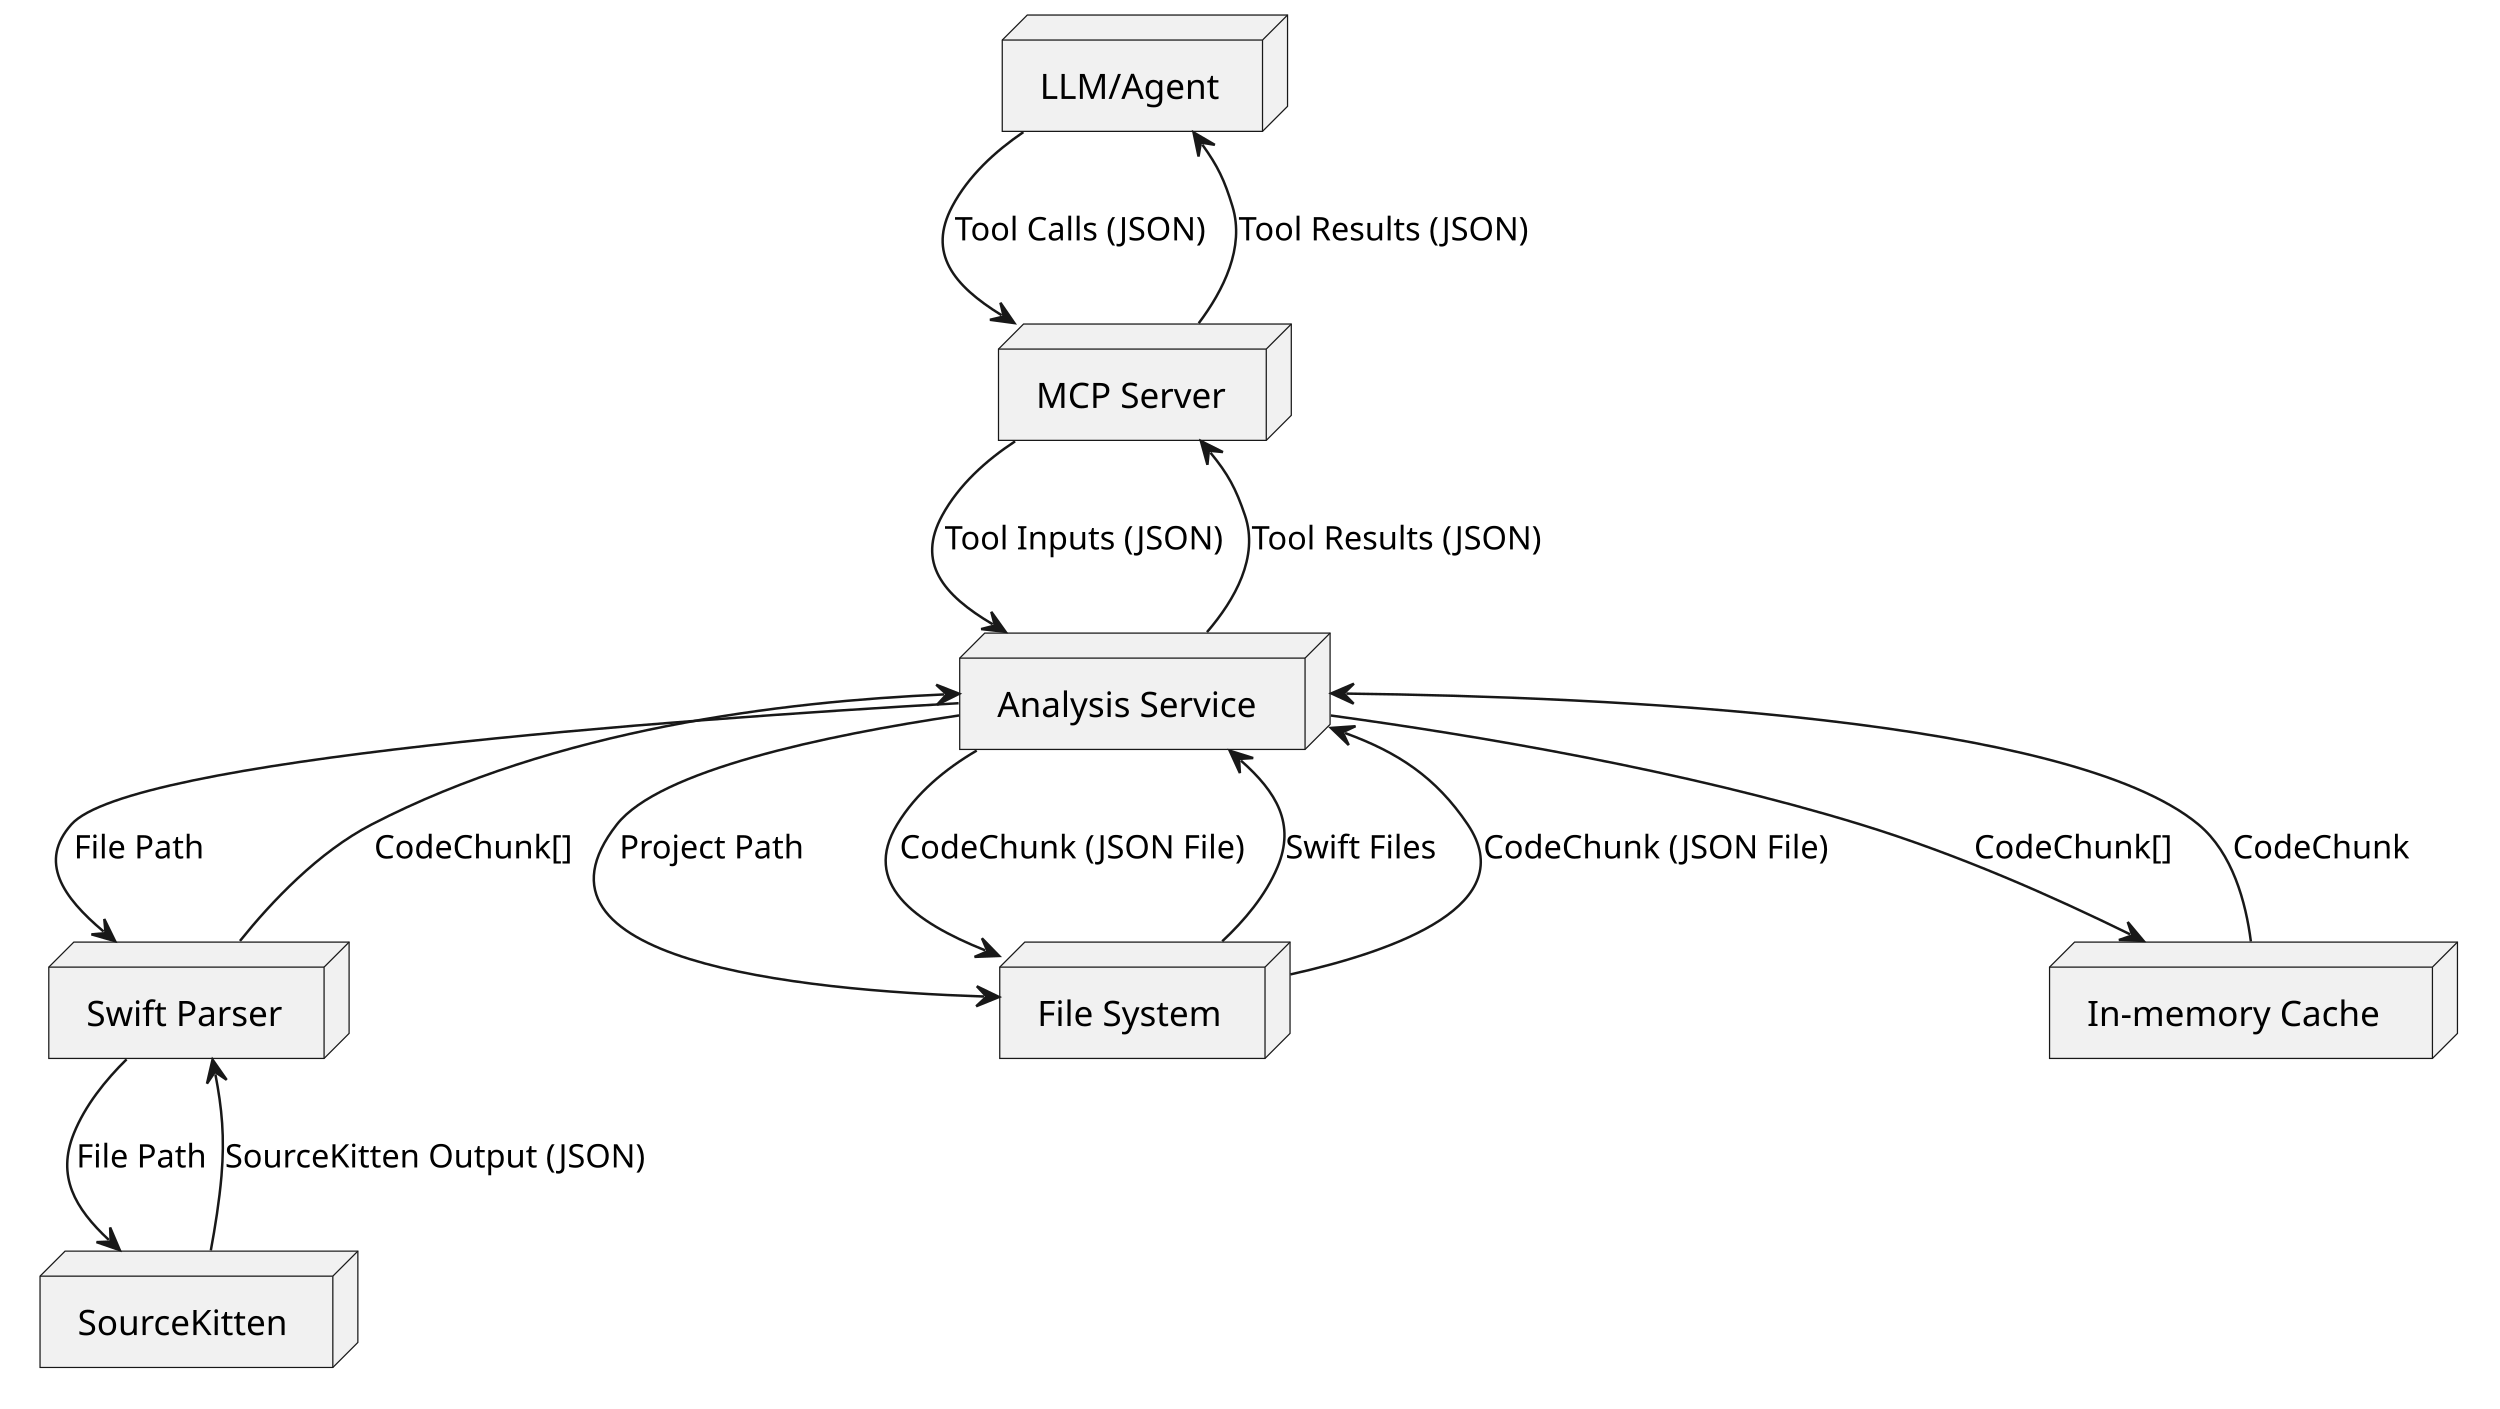
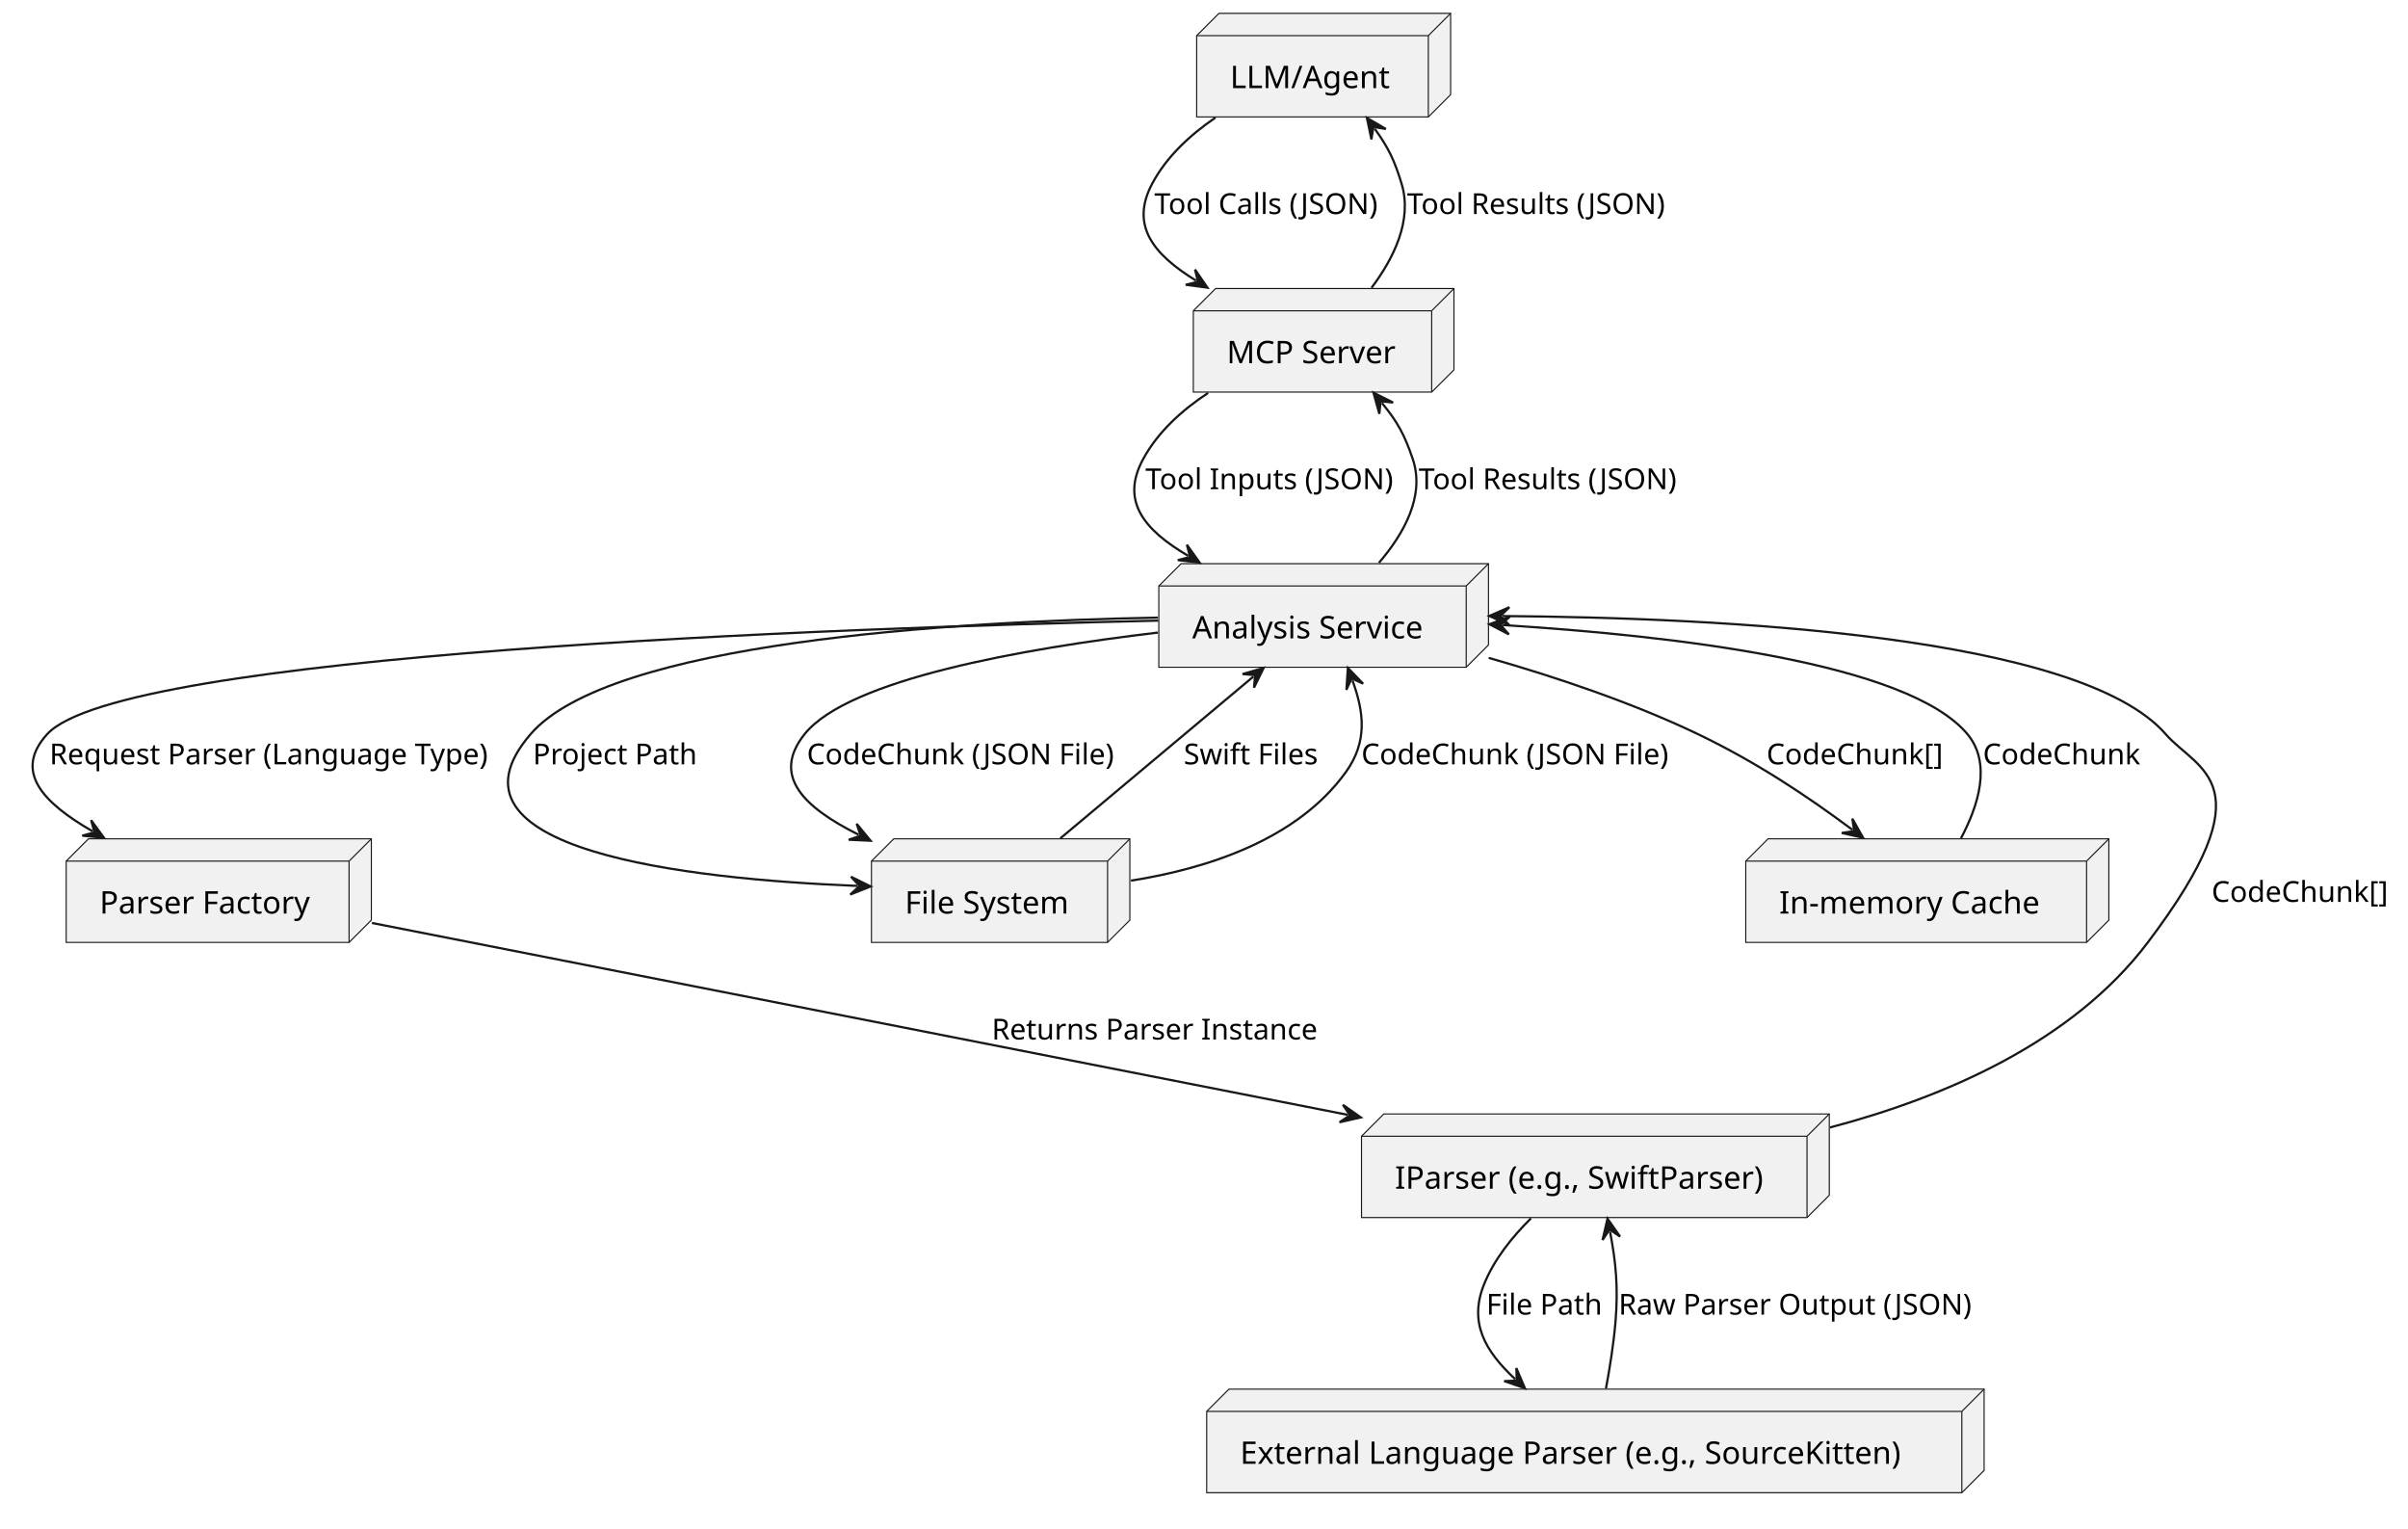
- <svg xmlns="http://www.w3.org/2000/svg" contentStyleType="text/css" height="563px" preserveAspectRatio="none" style="width:999px;height:563px;background:#FFFFFF;" version="1.1" viewBox="0 0 999 563" width="999px" zoomAndPan="magnify">
+ <svg xmlns="http://www.w3.org/2000/svg" contentStyleType="text/css" height="686px" preserveAspectRatio="none" style="width:1081px;height:686px;background:#FFFFFF;" version="1.1" viewBox="0 0 1081 686" width="1081px" zoomAndPan="magnify">
  <defs />
  <g>
    <g id="elem_LLM">
-       <polygon fill="#F1F1F1" points="400.5,16,410.5,6,514.5,6,514.5,42.488,504.5,52.488,400.5,52.488,400.5,16" style="stroke:#181818;stroke-width:0.5;" />
-       <line style="stroke:#181818;stroke-width:0.5;" x1="504.5" x2="514.5" y1="16" y2="6" />
-       <line style="stroke:#181818;stroke-width:0.5;" x1="400.5" x2="504.5" y1="16" y2="16" />
-       <line style="stroke:#181818;stroke-width:0.5;" x1="504.5" x2="504.5" y1="16" y2="52.488" />
-       <text fill="#000000" font-family="sans-serif" font-size="14" lengthAdjust="spacing" textLength="74" x="415.5" y="39.535">LLM/Agent</text>
+       <polygon fill="#F1F1F1" points="537.21,16,547.21,6,651.21,6,651.21,42.488,641.21,52.488,537.21,52.488,537.21,16" style="stroke:#181818;stroke-width:0.5;" />
+       <line style="stroke:#181818;stroke-width:0.5;" x1="641.21" x2="651.21" y1="16" y2="6" />
+       <line style="stroke:#181818;stroke-width:0.5;" x1="537.21" x2="641.21" y1="16" y2="16" />
+       <line style="stroke:#181818;stroke-width:0.5;" x1="641.21" x2="641.21" y1="16" y2="52.488" />
+       <text fill="#000000" font-family="sans-serif" font-size="14" lengthAdjust="spacing" textLength="74" x="552.21" y="39.535">LLM/Agent</text>
    </g>
    <g id="elem_Server">
-       <polygon fill="#F1F1F1" points="399,139.49,409,129.49,516,129.49,516,165.978,506,175.978,399,175.978,399,139.49" style="stroke:#181818;stroke-width:0.5;" />
-       <line style="stroke:#181818;stroke-width:0.5;" x1="506" x2="516" y1="139.49" y2="129.49" />
-       <line style="stroke:#181818;stroke-width:0.5;" x1="399" x2="506" y1="139.49" y2="139.49" />
-       <line style="stroke:#181818;stroke-width:0.5;" x1="506" x2="506" y1="139.49" y2="175.978" />
-       <text fill="#000000" font-family="sans-serif" font-size="14" lengthAdjust="spacing" textLength="77" x="414" y="163.025">MCP Server</text>
+       <polygon fill="#F1F1F1" points="535.71,139.49,545.71,129.49,652.71,129.49,652.71,165.978,642.71,175.978,535.71,175.978,535.71,139.49" style="stroke:#181818;stroke-width:0.5;" />
+       <line style="stroke:#181818;stroke-width:0.5;" x1="642.71" x2="652.71" y1="139.49" y2="129.49" />
+       <line style="stroke:#181818;stroke-width:0.5;" x1="535.71" x2="642.71" y1="139.49" y2="139.49" />
+       <line style="stroke:#181818;stroke-width:0.5;" x1="642.71" x2="642.71" y1="139.49" y2="175.978" />
+       <text fill="#000000" font-family="sans-serif" font-size="14" lengthAdjust="spacing" textLength="77" x="550.71" y="163.025">MCP Server</text>
    </g>
    <g id="elem_AS">
-       <polygon fill="#F1F1F1" points="383.5,262.98,393.5,252.98,531.5,252.98,531.5,289.468,521.5,299.468,383.5,299.468,383.5,262.98" style="stroke:#181818;stroke-width:0.5;" />
-       <line style="stroke:#181818;stroke-width:0.5;" x1="521.5" x2="531.5" y1="262.98" y2="252.98" />
-       <line style="stroke:#181818;stroke-width:0.5;" x1="383.5" x2="521.5" y1="262.98" y2="262.98" />
-       <line style="stroke:#181818;stroke-width:0.5;" x1="521.5" x2="521.5" y1="262.98" y2="299.468" />
-       <text fill="#000000" font-family="sans-serif" font-size="14" lengthAdjust="spacing" textLength="108" x="398.5" y="286.515">Analysis Service</text>
+       <polygon fill="#F1F1F1" points="520.21,262.98,530.21,252.98,668.21,252.98,668.21,289.468,658.21,299.468,520.21,299.468,520.21,262.98" style="stroke:#181818;stroke-width:0.5;" />
+       <line style="stroke:#181818;stroke-width:0.5;" x1="658.21" x2="668.21" y1="262.98" y2="252.98" />
+       <line style="stroke:#181818;stroke-width:0.5;" x1="520.21" x2="658.21" y1="262.98" y2="262.98" />
+       <line style="stroke:#181818;stroke-width:0.5;" x1="658.21" x2="658.21" y1="262.98" y2="299.468" />
+       <text fill="#000000" font-family="sans-serif" font-size="14" lengthAdjust="spacing" textLength="108" x="535.21" y="286.515">Analysis Service</text>
    </g>
-     <g id="elem_SP">
-       <polygon fill="#F1F1F1" points="19.5,386.46,29.5,376.46,139.5,376.46,139.5,412.948,129.5,422.948,19.5,422.948,19.5,386.46" style="stroke:#181818;stroke-width:0.5;" />
-       <line style="stroke:#181818;stroke-width:0.5;" x1="129.5" x2="139.5" y1="386.46" y2="376.46" />
-       <line style="stroke:#181818;stroke-width:0.5;" x1="19.5" x2="129.5" y1="386.46" y2="386.46" />
-       <line style="stroke:#181818;stroke-width:0.5;" x1="129.5" x2="129.5" y1="386.46" y2="422.948" />
-       <text fill="#000000" font-family="sans-serif" font-size="14" lengthAdjust="spacing" textLength="80" x="34.5" y="409.995">Swift Parser</text>
+     <g id="elem_PF">
+       <polygon fill="#F1F1F1" points="29.71,386.47,39.71,376.47,166.71,376.47,166.71,412.958,156.71,422.958,29.71,422.958,29.71,386.47" style="stroke:#181818;stroke-width:0.5;" />
+       <line style="stroke:#181818;stroke-width:0.5;" x1="156.71" x2="166.71" y1="386.47" y2="376.47" />
+       <line style="stroke:#181818;stroke-width:0.5;" x1="29.71" x2="156.71" y1="386.47" y2="386.47" />
+       <line style="stroke:#181818;stroke-width:0.5;" x1="156.71" x2="156.71" y1="386.47" y2="422.958" />
+       <text fill="#000000" font-family="sans-serif" font-size="14" lengthAdjust="spacing" textLength="97" x="44.71" y="410.005">Parser Factory</text>
    </g>
-     <g id="elem_SK">
-       <polygon fill="#F1F1F1" points="16,509.95,26,499.95,143,499.95,143,536.438,133,546.438,16,546.438,16,509.95" style="stroke:#181818;stroke-width:0.5;" />
-       <line style="stroke:#181818;stroke-width:0.5;" x1="133" x2="143" y1="509.95" y2="499.95" />
-       <line style="stroke:#181818;stroke-width:0.5;" x1="16" x2="133" y1="509.95" y2="509.95" />
-       <line style="stroke:#181818;stroke-width:0.5;" x1="133" x2="133" y1="509.95" y2="546.438" />
-       <text fill="#000000" font-family="sans-serif" font-size="14" lengthAdjust="spacing" textLength="87" x="31" y="533.485">SourceKitten</text>
+     <g id="elem_Parser">
+       <polygon fill="#F1F1F1" points="611.21,509.95,621.21,499.95,821.21,499.95,821.21,536.438,811.21,546.438,611.21,546.438,611.21,509.95" style="stroke:#181818;stroke-width:0.5;" />
+       <line style="stroke:#181818;stroke-width:0.5;" x1="811.21" x2="821.21" y1="509.95" y2="499.95" />
+       <line style="stroke:#181818;stroke-width:0.5;" x1="611.21" x2="811.21" y1="509.95" y2="509.95" />
+       <line style="stroke:#181818;stroke-width:0.5;" x1="811.21" x2="811.21" y1="509.95" y2="546.438" />
+       <text fill="#000000" font-family="sans-serif" font-size="14" lengthAdjust="spacing" textLength="170" x="626.21" y="533.485">IParser (e.g., SwiftParser)</text>
+     </g>
+     <g id="elem_ELP">
+       <polygon fill="#F1F1F1" points="541.71,633.44,551.71,623.44,890.71,623.44,890.71,659.928,880.71,669.928,541.71,669.928,541.71,633.44" style="stroke:#181818;stroke-width:0.5;" />
+       <line style="stroke:#181818;stroke-width:0.5;" x1="880.71" x2="890.71" y1="633.44" y2="623.44" />
+       <line style="stroke:#181818;stroke-width:0.5;" x1="541.71" x2="880.71" y1="633.44" y2="633.44" />
+       <line style="stroke:#181818;stroke-width:0.5;" x1="880.71" x2="880.71" y1="633.44" y2="669.928" />
+       <text fill="#000000" font-family="sans-serif" font-size="14" lengthAdjust="spacing" textLength="309" x="556.71" y="656.975">External Language Parser (e.g., SourceKitten)</text>
    </g>
    <g id="elem_FS">
-       <polygon fill="#F1F1F1" points="399.5,386.46,409.5,376.46,515.5,376.46,515.5,412.948,505.5,422.948,399.5,422.948,399.5,386.46" style="stroke:#181818;stroke-width:0.5;" />
-       <line style="stroke:#181818;stroke-width:0.5;" x1="505.5" x2="515.5" y1="386.46" y2="376.46" />
-       <line style="stroke:#181818;stroke-width:0.5;" x1="399.5" x2="505.5" y1="386.46" y2="386.46" />
-       <line style="stroke:#181818;stroke-width:0.5;" x1="505.5" x2="505.5" y1="386.46" y2="422.948" />
-       <text fill="#000000" font-family="sans-serif" font-size="14" lengthAdjust="spacing" textLength="76" x="414.5" y="409.995">File System</text>
+       <polygon fill="#F1F1F1" points="391.21,386.47,401.21,376.47,507.21,376.47,507.21,412.958,497.21,422.958,391.21,422.958,391.21,386.47" style="stroke:#181818;stroke-width:0.5;" />
+       <line style="stroke:#181818;stroke-width:0.5;" x1="497.21" x2="507.21" y1="386.47" y2="376.47" />
+       <line style="stroke:#181818;stroke-width:0.5;" x1="391.21" x2="497.21" y1="386.47" y2="386.47" />
+       <line style="stroke:#181818;stroke-width:0.5;" x1="497.21" x2="497.21" y1="386.47" y2="422.958" />
+       <text fill="#000000" font-family="sans-serif" font-size="14" lengthAdjust="spacing" textLength="76" x="406.21" y="410.005">File System</text>
    </g>
    <g id="elem_Cache">
-       <polygon fill="#F1F1F1" points="819,386.46,829,376.46,982,376.46,982,412.948,972,422.948,819,422.948,819,386.46" style="stroke:#181818;stroke-width:0.5;" />
-       <line style="stroke:#181818;stroke-width:0.5;" x1="972" x2="982" y1="386.46" y2="376.46" />
-       <line style="stroke:#181818;stroke-width:0.5;" x1="819" x2="972" y1="386.46" y2="386.46" />
-       <line style="stroke:#181818;stroke-width:0.5;" x1="972" x2="972" y1="386.46" y2="422.948" />
-       <text fill="#000000" font-family="sans-serif" font-size="14" lengthAdjust="spacing" textLength="123" x="834" y="409.995">In-memory Cache</text>
+       <polygon fill="#F1F1F1" points="783.71,386.47,793.71,376.47,946.71,376.47,946.71,412.958,936.71,422.958,783.71,422.958,783.71,386.47" style="stroke:#181818;stroke-width:0.5;" />
+       <line style="stroke:#181818;stroke-width:0.5;" x1="936.71" x2="946.71" y1="386.47" y2="376.47" />
+       <line style="stroke:#181818;stroke-width:0.5;" x1="783.71" x2="936.71" y1="386.47" y2="386.47" />
+       <line style="stroke:#181818;stroke-width:0.5;" x1="936.71" x2="936.71" y1="386.47" y2="422.958" />
+       <text fill="#000000" font-family="sans-serif" font-size="14" lengthAdjust="spacing" textLength="123" x="798.71" y="410.005">In-memory Cache</text>
    </g>
    <g id="link_LLM_Server">
-       <path d="M408.94,52.79 C397.58,60.52 386.93,70.35 380.5,82.49 C370.65,101.07 380.78,113.985 400.23,125.955 " fill="none" id="LLM-to-Server" style="stroke:#181818;stroke-width:1.0;" />
-       <polygon fill="#181818" points="405.34,129.1,399.772,120.976,401.082,126.479,395.579,127.79,405.34,129.1" style="stroke:#181818;stroke-width:1.0;" />
-       <text fill="#000000" font-family="sans-serif" font-size="13" lengthAdjust="spacing" textLength="106" x="381.5" y="96.058">Tool Calls (JSON)</text>
+       <path d="M545.64,52.79 C534.29,60.52 523.64,70.36 517.21,82.49 C507.36,101.07 517.489,113.997 536.939,125.957 " fill="none" id="LLM-to-Server" style="stroke:#181818;stroke-width:1.0;" />
+       <polygon fill="#181818" points="542.05,129.1,536.479,120.978,537.791,126.481,532.288,127.793,542.05,129.1" style="stroke:#181818;stroke-width:1.0;" />
+       <text fill="#000000" font-family="sans-serif" font-size="13" lengthAdjust="spacing" textLength="106" x="518.21" y="96.058">Tool Calls (JSON)</text>
    </g>
    <g id="link_Server_LLM">
-       <path d="M479,129.17 C488.9,116.02 497.48,98.85 492.5,82.49 C489.29,71.94 486.672,66.452 480.432,57.772 " fill="none" id="Server-to-LLM" style="stroke:#181818;stroke-width:1.0;" />
-       <polygon fill="#181818" points="476.93,52.9,478.936,62.542,479.849,56.96,485.431,57.873,476.93,52.9" style="stroke:#181818;stroke-width:1.0;" />
-       <text fill="#000000" font-family="sans-serif" font-size="13" lengthAdjust="spacing" textLength="121" x="494.96" y="96.058">Tool Results (JSON)</text>
+       <path d="M615.7,129.17 C625.61,116.03 634.18,98.86 629.21,82.49 C626,71.94 623.385,66.45 617.145,57.78 " fill="none" id="Server-to-LLM" style="stroke:#181818;stroke-width:1.0;" />
+       <polygon fill="#181818" points="613.64,52.91,615.651,62.551,616.561,56.968,622.144,57.878,613.64,52.91" style="stroke:#181818;stroke-width:1.0;" />
+       <text fill="#000000" font-family="sans-serif" font-size="13" lengthAdjust="spacing" textLength="121" x="631.67" y="96.058">Tool Results (JSON)</text>
    </g>
    <g id="link_Server_AS">
-       <path d="M405.63,176.35 C394,184 383.15,193.78 376.5,205.98 C366.27,224.74 376.59,237.625 396.68,249.456 " fill="none" id="Server-to-AS" style="stroke:#181818;stroke-width:1.0;" />
-       <polygon fill="#181818" points="401.85,252.5,396.124,244.487,397.541,249.963,392.065,251.38,401.85,252.5" style="stroke:#181818;stroke-width:1.0;" />
-       <text fill="#000000" font-family="sans-serif" font-size="13" lengthAdjust="spacing" textLength="115" x="377.5" y="219.548">Tool Inputs (JSON)</text>
+       <path d="M542.34,176.35 C530.71,184 519.85,193.78 513.21,205.98 C502.98,224.74 513.3,237.624 533.38,249.454 " fill="none" id="Server-to-AS" style="stroke:#181818;stroke-width:1.0;" />
+       <polygon fill="#181818" points="538.55,252.5,532.826,244.485,534.242,249.962,528.765,251.378,538.55,252.5" style="stroke:#181818;stroke-width:1.0;" />
+       <text fill="#000000" font-family="sans-serif" font-size="13" lengthAdjust="spacing" textLength="115" x="514.21" y="219.548">Tool Inputs (JSON)</text>
    </g>
    <g id="link_AS_Server">
-       <path d="M482.31,252.6 C493.51,239.58 503.11,222.54 497.5,205.98 C493.83,195.16 490.74,189.455 483.68,180.865 " fill="none" id="AS-to-Server" style="stroke:#181818;stroke-width:1.0;" />
-       <polygon fill="#181818" points="479.87,176.23,482.494,185.723,483.045,180.093,488.675,180.643,479.87,176.23" style="stroke:#181818;stroke-width:1.0;" />
-       <text fill="#000000" font-family="sans-serif" font-size="13" lengthAdjust="spacing" textLength="121" x="500.15" y="219.548">Tool Results (JSON)</text>
+       <path d="M619.02,252.6 C630.22,239.58 639.82,222.54 634.21,205.98 C630.54,195.16 627.452,189.453 620.392,180.873 " fill="none" id="AS-to-Server" style="stroke:#181818;stroke-width:1.0;" />
+       <polygon fill="#181818" points="616.58,176.24,619.21,185.731,619.757,180.101,625.387,180.648,616.58,176.24" style="stroke:#181818;stroke-width:1.0;" />
+       <text fill="#000000" font-family="sans-serif" font-size="13" lengthAdjust="spacing" textLength="121" x="636.86" y="219.548">Tool Results (JSON)</text>
    </g>
    <g id="link_AS_FS">
-       <path d="M383.24,285.89 C329.49,293.87 263.45,307.81 246.5,329.46 C204.15,383.58 317.073,395.714 393.213,398.204 " fill="none" id="AS-to-FS" style="stroke:#181818;stroke-width:1.0;" />
-       <polygon fill="#181818" points="399.21,398.4,390.346,394.108,394.213,398.237,390.084,402.104,399.21,398.4" style="stroke:#181818;stroke-width:1.0;" />
-       <text fill="#000000" font-family="sans-serif" font-size="13" lengthAdjust="spacing" textLength="74" x="247.5" y="343.028">Project Path</text>
+       <path d="M519.77,277.19 C426.31,278.93 273.84,288.22 238.21,329.47 C193.15,381.61 307.895,394.455 384.865,397.595 " fill="none" id="AS-to-FS" style="stroke:#181818;stroke-width:1.0;" />
+       <polygon fill="#181818" points="390.86,397.84,382.031,393.476,385.864,397.636,381.704,401.47,390.86,397.84" style="stroke:#181818;stroke-width:1.0;" />
+       <text fill="#000000" font-family="sans-serif" font-size="13" lengthAdjust="spacing" textLength="74" x="239.21" y="343.038">Project Path</text>
    </g>
    <g id="link_FS_AS">
-       <path d="M488.4,376.14 C497.24,367.9 505.76,357.79 510.5,346.46 C517.69,329.29 510.229,316.6 495.869,303.93 " fill="none" id="FS-to-AS" style="stroke:#181818;stroke-width:1.0;" />
-       <polygon fill="#181818" points="491.37,299.96,495.472,308.914,495.119,303.268,500.765,302.915,491.37,299.96" style="stroke:#181818;stroke-width:1.0;" />
-       <text fill="#000000" font-family="sans-serif" font-size="13" lengthAdjust="spacing" textLength="64" x="513.65" y="343.028">Swift Files</text>
+       <path d="M476,376.26 C501.99,354.48 536.631,325.464 562.671,303.644 " fill="none" id="FS-to-AS" style="stroke:#181818;stroke-width:1.0;" />
+       <polygon fill="#181818" points="567.27,299.79,557.803,302.505,563.438,303.001,562.941,308.636,567.27,299.79" style="stroke:#181818;stroke-width:1.0;" />
+       <text fill="#000000" font-family="sans-serif" font-size="13" lengthAdjust="spacing" textLength="64" x="531.39" y="343.038">Swift Files</text>
    </g>
    <g id="link_AS_FS">
-       <path d="M390.3,299.92 C377.64,307.33 366.03,316.98 358.5,329.46 C344.37,352.9 364.799,368.211 393.689,379.771 " fill="none" id="AS-to-FS-1" style="stroke:#181818;stroke-width:1.0;" />
-       <polygon fill="#181818" points="399.26,382,392.39,374.943,394.618,380.142,389.418,382.37,399.26,382" style="stroke:#181818;stroke-width:1.0;" />
-       <text fill="#000000" font-family="sans-serif" font-size="13" lengthAdjust="spacing" textLength="142" x="359.5" y="343.028">CodeChunk (JSON File)</text>
+       <path d="M519.84,283.9 C459.35,291.06 380.9,304.87 361.21,329.47 C346.2,348.21 360.794,362.296 385.464,374.636 " fill="none" id="AS-to-FS-1" style="stroke:#181818;stroke-width:1.0;" />
+       <polygon fill="#181818" points="390.83,377.32,384.57,369.716,386.358,375.083,380.991,376.871,390.83,377.32" style="stroke:#181818;stroke-width:1.0;" />
+       <text fill="#000000" font-family="sans-serif" font-size="13" lengthAdjust="spacing" textLength="142" x="362.21" y="343.038">CodeChunk (JSON File)</text>
    </g>
    <g id="link_FS_AS">
-       <path d="M515.63,389.38 C559.21,379.66 607.95,361.29 586.5,329.46 C573.81,310.63 558.679,300.629 537.489,292.929 " fill="none" id="FS-to-AS-1" style="stroke:#181818;stroke-width:1.0;" />
-       <polygon fill="#181818" points="531.85,290.88,538.943,297.713,536.549,292.588,541.675,290.194,531.85,290.88" style="stroke:#181818;stroke-width:1.0;" />
-       <text fill="#000000" font-family="sans-serif" font-size="13" lengthAdjust="spacing" textLength="142" x="592.72" y="343.028">CodeChunk (JSON File)</text>
+       <path d="M507.69,395.24 C541.82,389.85 582.34,376.91 604.21,346.47 C613.84,333.05 612.48,319.975 607.15,305.395 " fill="none" id="FS-to-AS-1" style="stroke:#181818;stroke-width:1.0;" />
+       <polygon fill="#181818" points="605.09,299.76,604.423,309.586,606.807,304.456,611.937,306.839,605.09,299.76" style="stroke:#181818;stroke-width:1.0;" />
+       <text fill="#000000" font-family="sans-serif" font-size="13" lengthAdjust="spacing" textLength="142" x="611.13" y="343.038">CodeChunk (JSON File)</text>
    </g>
-     <g id="link_AS_SP">
-       <path d="M383.06,281 C266.46,287.69 51.57,303.41 28.5,329.46 C15.43,344.22 24.802,358.315 41.403,372.235 " fill="none" id="AS-to-SP" style="stroke:#181818;stroke-width:1.0;" />
-       <polygon fill="#181818" points="46,376.09,41.674,367.242,42.169,372.877,36.534,373.372,46,376.09" style="stroke:#181818;stroke-width:1.0;" />
-       <text fill="#000000" font-family="sans-serif" font-size="13" lengthAdjust="spacing" textLength="53" x="29.5" y="343.028">File Path</text>
+     <g id="link_AS_PF">
+       <path d="M519.97,278.53 C372.56,281.9 54.21,293.32 21.21,329.47 C6,346.13 19.001,360.096 41.521,373.065 " fill="none" id="AS-to-PF" style="stroke:#181818;stroke-width:1.0;" />
+       <polygon fill="#181818" points="46.72,376.06,40.917,368.102,42.387,373.565,36.925,375.034,46.72,376.06" style="stroke:#181818;stroke-width:1.0;" />
+       <text fill="#000000" font-family="sans-serif" font-size="13" lengthAdjust="spacing" textLength="198" x="22.21" y="343.038">Request Parser (Language Type)</text>
    </g>
-     <g id="link_SP_AS">
-       <path d="M95.89,376 C108.47,360.35 127.25,340.46 148.5,329.46 C222.32,291.28 312.066,280.331 377.286,277.491 " fill="none" id="SP-to-AS" style="stroke:#181818;stroke-width:1.0;" />
-       <polygon fill="#181818" points="383.28,277.23,374.115,273.625,378.285,277.447,374.462,281.618,383.28,277.23" style="stroke:#181818;stroke-width:1.0;" />
-       <text fill="#000000" font-family="sans-serif" font-size="13" lengthAdjust="spacing" textLength="81" x="149.5" y="343.028">CodeChunk[]</text>
+     <g id="link_PF_Parser">
+       <path d="M167,414.23 C274.76,435.42 478.223,475.413 605.033,500.343 " fill="none" id="PF-to-Parser" style="stroke:#181818;stroke-width:1.0;" />
+       <polygon fill="#181818" points="610.92,501.5,602.861,495.839,606.014,500.536,601.317,503.689,610.92,501.5" style="stroke:#181818;stroke-width:1.0;" />
+       <text fill="#000000" font-family="sans-serif" font-size="13" lengthAdjust="spacing" textLength="147" x="445.21" y="466.518">Returns Parser Instance</text>
    </g>
-     <g id="link_SP_SK">
-       <path d="M50.58,423.31 C42.14,431.62 33.99,441.77 29.5,452.95 C22.65,470.01 29.781,482.699 43.481,495.469 " fill="none" id="SP-to-SK" style="stroke:#181818;stroke-width:1.0;" />
-       <polygon fill="#181818" points="47.87,499.56,44.014,490.497,44.212,496.151,38.559,496.349,47.87,499.56" style="stroke:#181818;stroke-width:1.0;" />
-       <text fill="#000000" font-family="sans-serif" font-size="13" lengthAdjust="spacing" textLength="53" x="30.5" y="466.518">File Path</text>
+     <g id="link_Parser_ELP">
+       <path d="M687.29,546.8 C678.85,555.11 670.7,565.26 666.21,576.44 C659.36,593.5 666.492,606.187 680.183,618.957 " fill="none" id="Parser-to-ELP" style="stroke:#181818;stroke-width:1.0;" />
+       <polygon fill="#181818" points="684.57,623.05,680.717,613.986,680.914,619.639,675.26,619.836,684.57,623.05" style="stroke:#181818;stroke-width:1.0;" />
+       <text fill="#000000" font-family="sans-serif" font-size="13" lengthAdjust="spacing" textLength="53" x="667.21" y="590.008">File Path</text>
    </g>
-     <g id="link_SK_SP">
-       <path d="M84.24,499.67 C85.95,490.5 87.66,479.76 88.5,469.95 C89.83,454.37 88.68,442.801 86.07,429.311 " fill="none" id="SK-to-SP" style="stroke:#181818;stroke-width:1.0;" />
-       <polygon fill="#181818" points="84.93,423.42,82.712,433.016,85.88,428.329,90.567,431.496,84.93,423.42" style="stroke:#181818;stroke-width:1.0;" />
-       <text fill="#000000" font-family="sans-serif" font-size="13" lengthAdjust="spacing" textLength="170" x="89.89" y="466.518">SourceKitten Output (JSON)</text>
+     <g id="link_ELP_Parser">
+       <path d="M720.95,623.16 C722.66,613.99 724.37,603.25 725.21,593.44 C726.54,577.86 725.39,566.291 722.78,552.801 " fill="none" id="ELP-to-Parser" style="stroke:#181818;stroke-width:1.0;" />
+       <polygon fill="#181818" points="721.64,546.91,719.422,556.506,722.59,551.819,727.277,554.986,721.64,546.91" style="stroke:#181818;stroke-width:1.0;" />
+       <text fill="#000000" font-family="sans-serif" font-size="13" lengthAdjust="spacing" textLength="158" x="726.6" y="590.008">Raw Parser Output (JSON)</text>
+     </g>
+     <g id="link_Parser_AS">
+       <path d="M821.51,506.02 C872.65,492.54 930.24,467.91 964.21,422.95 C1018.65,350.92 986.77,346.18 972.21,329.47 C933.64,285.2 773.27,277.225 674.56,276.485 " fill="none" id="Parser-to-AS" style="stroke:#181818;stroke-width:1.0;" />
+       <polygon fill="#181818" points="668.56,276.44,677.53,280.507,673.56,276.478,677.59,272.508,668.56,276.44" style="stroke:#181818;stroke-width:1.0;" />
+       <text fill="#000000" font-family="sans-serif" font-size="13" lengthAdjust="spacing" textLength="81" x="992.82" y="404.778">CodeChunk[]</text>
    </g>
    <g id="link_AS_Cache">
-       <path d="M531.82,285.92 C590.22,293.92 673.18,307.86 743.5,329.46 C782.94,341.58 820.272,358.21 851.172,373.35 " fill="none" id="AS-to-Cache" style="stroke:#181818;stroke-width:1.0;" />
-       <polygon fill="#181818" points="856.56,375.99,850.238,368.438,852.07,373.79,846.718,375.622,856.56,375.99" style="stroke:#181818;stroke-width:1.0;" />
-       <text fill="#000000" font-family="sans-serif" font-size="13" lengthAdjust="spacing" textLength="81" x="788.82" y="343.028">CodeChunk[]</text>
+       <path d="M668.32,295.25 C698.23,303.8 732.59,315.28 762.21,329.47 C788.83,342.22 811.649,357.565 831.579,372.415 " fill="none" id="AS-to-Cache" style="stroke:#181818;stroke-width:1.0;" />
+       <polygon fill="#181818" points="836.39,376,831.563,367.415,832.381,373.013,826.783,373.83,836.39,376" style="stroke:#181818;stroke-width:1.0;" />
+       <text fill="#000000" font-family="sans-serif" font-size="13" lengthAdjust="spacing" textLength="81" x="793.02" y="343.038">CodeChunk[]</text>
    </g>
    <g id="link_Cache_AS">
-       <path d="M899.45,376.22 C897.46,360.68 892.18,340.83 878.5,329.46 C827.31,286.92 644.529,278.485 537.97,277.155 " fill="none" id="Cache-to-AS" style="stroke:#181818;stroke-width:1.0;" />
-       <polygon fill="#181818" points="531.97,277.08,540.919,281.192,536.97,277.142,541.019,273.193,531.97,277.08" style="stroke:#181818;stroke-width:1.0;" />
-       <text fill="#000000" font-family="sans-serif" font-size="13" lengthAdjust="spacing" textLength="73" x="892.2" y="343.028">CodeChunk</text>
+       <path d="M880.33,376.2 C888.2,361.44 894.12,342.52 883.21,329.47 C856.36,297.33 750.988,285.293 674.608,280.533 " fill="none" id="Cache-to-AS" style="stroke:#181818;stroke-width:1.0;" />
+       <polygon fill="#181818" points="668.62,280.16,677.354,284.712,673.61,280.471,677.851,276.728,668.62,280.16" style="stroke:#181818;stroke-width:1.0;" />
+       <text fill="#000000" font-family="sans-serif" font-size="13" lengthAdjust="spacing" textLength="73" x="890.17" y="343.038">CodeChunk</text>
    </g>
  </g>
</svg>
